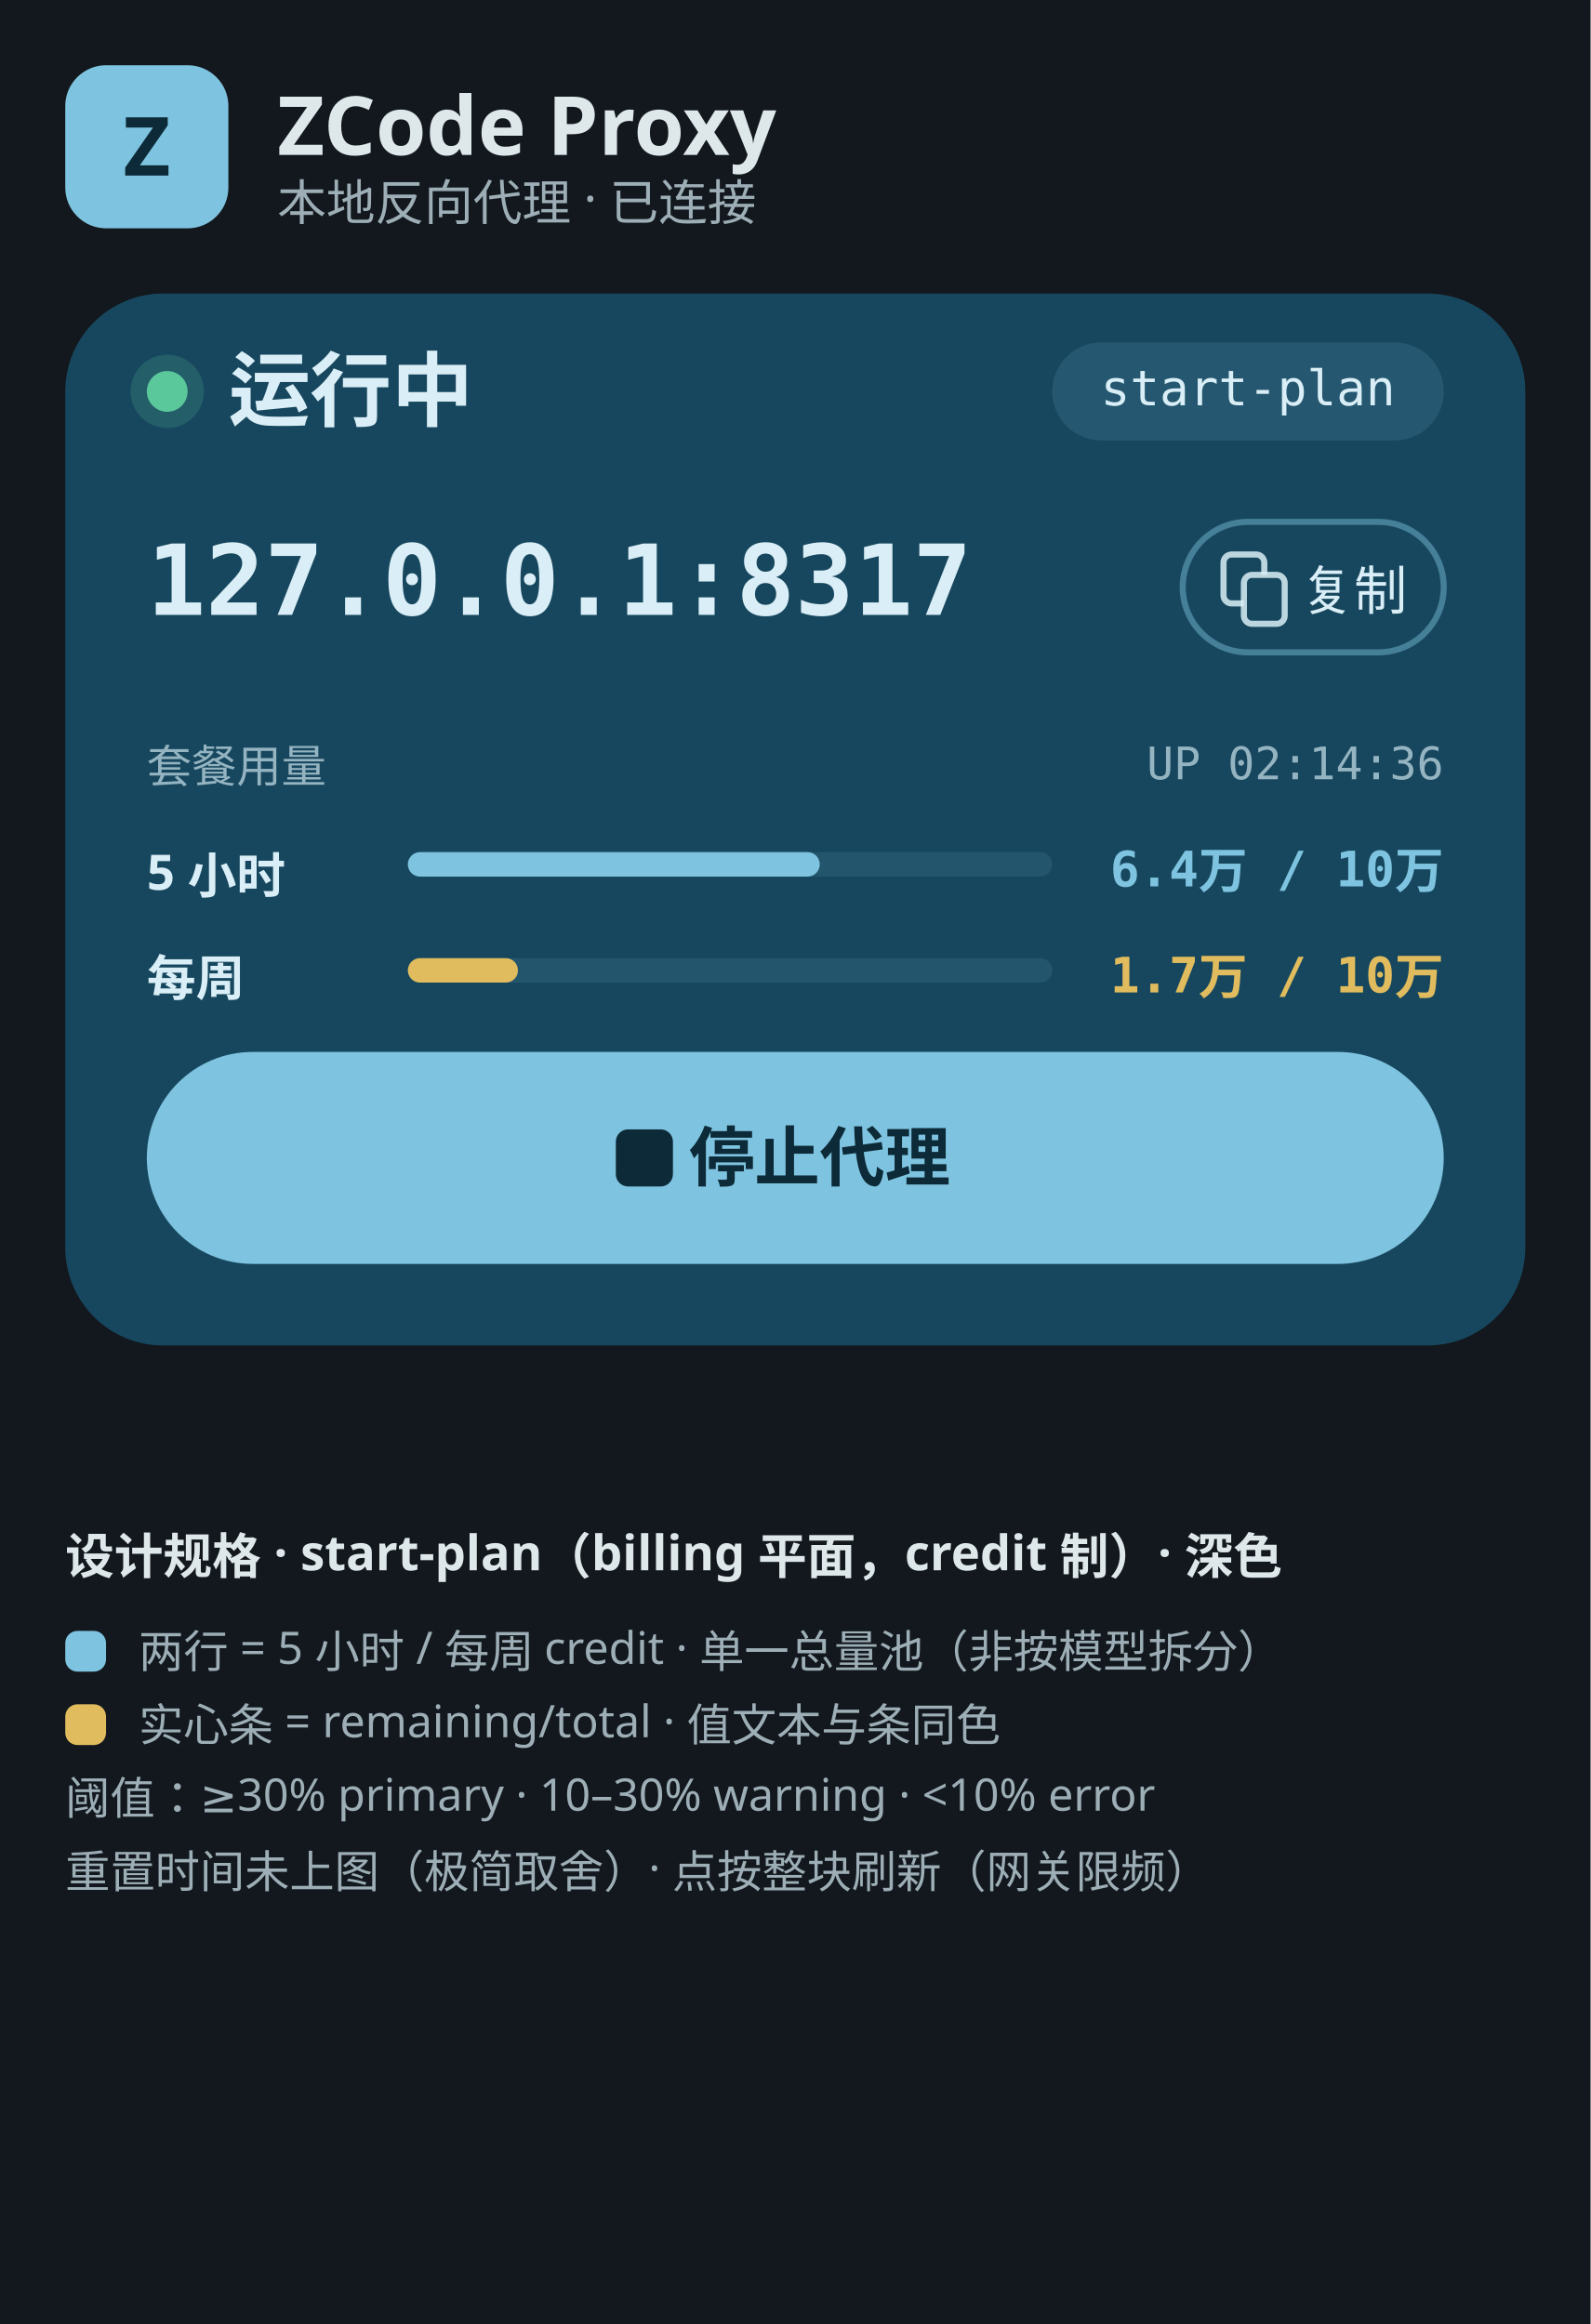
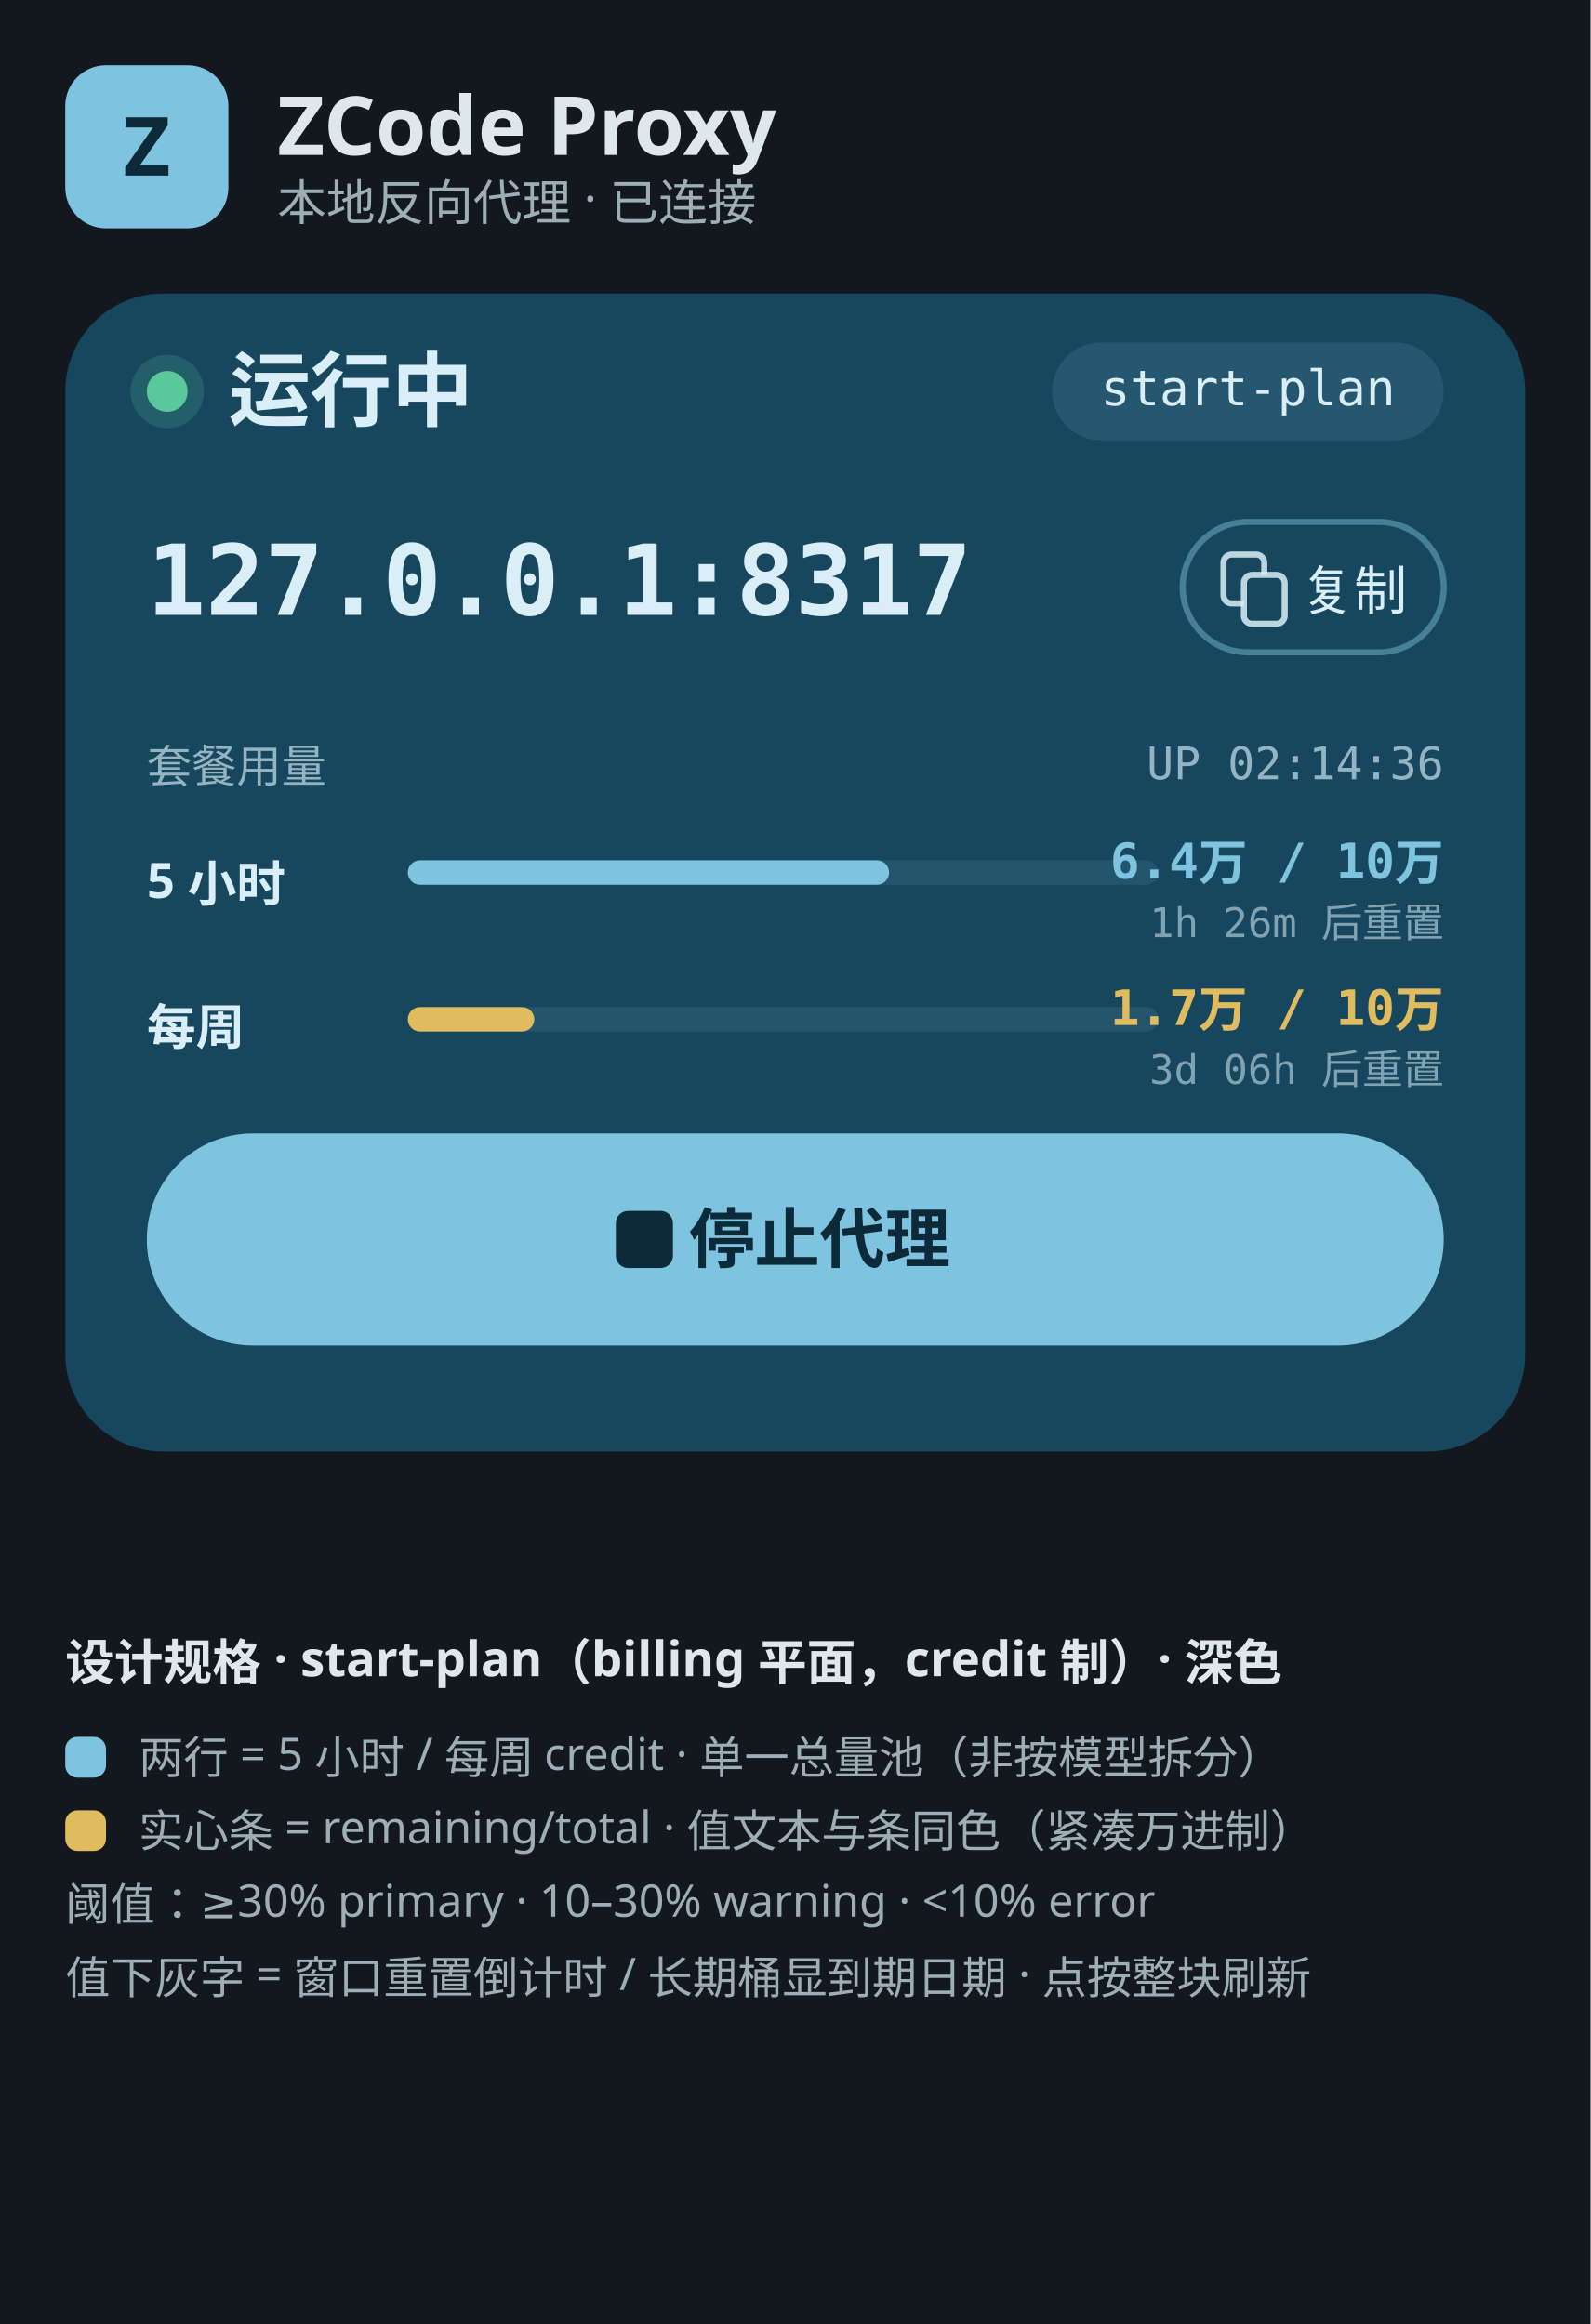
<svg xmlns="http://www.w3.org/2000/svg" width="390" height="570" viewBox="0 0 390 570" font-family="system-ui,'Segoe UI','Microsoft YaHei',sans-serif">
  <rect width="390" height="570" fill="#12181D" />
  <rect x="16" y="16" width="40" height="40" rx="10" fill="#7EC3DF" />
  <text x="36" y="36" font-size="20" font-weight="700" fill="#0C2A38" text-anchor="middle" dominant-baseline="middle">Z</text>
  <text x="68" y="38" font-size="20" font-weight="600" fill="#DEE7EA">ZCode Proxy</text>
  <text x="68" y="54" font-size="12" fill="#9DAEB6">本地反向代理 · 已连接</text>
-   <rect x="16" y="72" width="358" height="258" rx="24" fill="#17475E" />
+   <rect x="16" y="72" width="358" height="284" rx="24" fill="#17475E" />
  <circle cx="41" cy="96" r="9" fill="#5BC89B" fill-opacity="0.18" />
  <circle cx="41" cy="96" r="5" fill="#5BC89B" />
  <text x="56" y="96" font-size="20" font-weight="600" fill="#D9EEF6" dominant-baseline="middle">运行中</text>
  <rect x="258" y="84" width="96" height="24" rx="12" fill="#7EC3DF" fill-opacity="0.14" />
  <text x="306" y="96" font-size="12" font-family="ui-monospace,Consolas,monospace" fill="#D9EEF6" text-anchor="middle" dominant-baseline="middle">start-plan</text>
  <text x="36" y="144" font-size="24" font-weight="600" font-family="ui-monospace,Consolas,monospace" fill="#D9EEF6" dominant-baseline="middle">127.0.0.1:8317</text>
  <rect x="290" y="128" width="64" height="32" rx="16" fill="none" stroke="#7EC3DF" stroke-opacity="0.45" stroke-width="1.5" />
  <rect x="300" y="136" width="10" height="12" rx="2" fill="none" stroke="#D9EEF6" stroke-opacity="0.85" stroke-width="1.5" />
  <rect x="305" y="141" width="10" height="12" rx="2" fill="#17475E" stroke="#D9EEF6" stroke-opacity="0.85" stroke-width="1.5" />
  <text x="332" y="145" font-size="13" fill="#D9EEF6" text-anchor="middle" dominant-baseline="middle">复制</text>
  <text x="36" y="188" font-size="11" fill="#D9EEF6" fill-opacity="0.65" dominant-baseline="middle">套餐用量</text>
  <text x="354" y="188" font-size="11" font-family="ui-monospace,Consolas,monospace" fill="#D9EEF6" fill-opacity="0.65" text-anchor="end" dominant-baseline="middle">UP 02:14:36</text>
-   <text x="36" y="214" font-size="12" font-weight="600" fill="#D9EEF6" dominant-baseline="middle">5 小时</text>
-   <rect x="100" y="209" width="158" height="6" rx="3" fill="#7EC3DF" fill-opacity="0.12" />
-   <rect x="100" y="209" width="101" height="6" rx="3" fill="#7EC3DF" />
-   <text x="354" y="214" font-size="12" font-weight="600" font-family="ui-monospace,Consolas,monospace" fill="#7EC3DF" text-anchor="end" dominant-baseline="middle">6.4万 / 10万</text>
-   <text x="36" y="240" font-size="12" font-weight="600" fill="#D9EEF6" dominant-baseline="middle">每周</text>
-   <rect x="100" y="235" width="158" height="6" rx="3" fill="#7EC3DF" fill-opacity="0.12" />
-   <rect x="100" y="235" width="27" height="6" rx="3" fill="#E0BC5E" />
-   <text x="354" y="240" font-size="12" font-weight="600" font-family="ui-monospace,Consolas,monospace" fill="#E0BC5E" text-anchor="end" dominant-baseline="middle">1.7万 / 10万</text>
-   <rect x="36" y="258" width="318" height="52" rx="26" fill="#7EC3DF" />
-   <rect x="151" y="277" width="14" height="14" rx="3" fill="#0C2A38" />
-   <text x="201" y="284" font-size="16" font-weight="600" fill="#0C2A38" text-anchor="middle" dominant-baseline="middle">停止代理</text>
-   <text x="16" y="386" font-size="12" font-weight="600" fill="#DEE7EA">设计规格 · start-plan（billing 平面，credit 制）· 深色</text>
-   <rect x="16" y="400" width="10" height="10" rx="3" fill="#7EC3DF" />
-   <text x="34" y="409" font-size="11" fill="#9DAEB6">两行 = 5 小时 / 每周 credit · 单一总量池（非按模型拆分）</text>
-   <rect x="16" y="418" width="10" height="10" rx="3" fill="#E0BC5E" />
-   <text x="34" y="427" font-size="11" fill="#9DAEB6">实心条 = remaining/total · 值文本与条同色</text>
-   <text x="16" y="445" font-size="11" fill="#9DAEB6">阈值：≥30% primary · 10–30% warning · &lt;10% error</text>
-   <text x="16" y="463" font-size="11" fill="#9DAEB6">重置时间未上图（极简取舍）· 点按整块刷新（网关限频）</text>
+   <text x="36" y="216" font-size="12" font-weight="600" fill="#D9EEF6" dominant-baseline="middle">5 小时</text>
+   <rect x="100" y="211" width="184" height="6" rx="3" fill="#7EC3DF" fill-opacity="0.12" />
+   <rect x="100" y="211" width="118" height="6" rx="3" fill="#7EC3DF" />
+   <text x="354" y="212" font-size="12" font-weight="600" font-family="ui-monospace,Consolas,monospace" fill="#7EC3DF" text-anchor="end" dominant-baseline="middle">6.4万 / 10万</text>
+   <text x="354" y="227" font-size="10" font-family="ui-monospace,Consolas,monospace" fill="#D9EEF6" fill-opacity="0.55" text-anchor="end" dominant-baseline="middle">1h 26m 后重置</text>
+   <text x="36" y="252" font-size="12" font-weight="600" fill="#D9EEF6" dominant-baseline="middle">每周</text>
+   <rect x="100" y="247" width="184" height="6" rx="3" fill="#7EC3DF" fill-opacity="0.12" />
+   <rect x="100" y="247" width="31" height="6" rx="3" fill="#E0BC5E" />
+   <text x="354" y="248" font-size="12" font-weight="600" font-family="ui-monospace,Consolas,monospace" fill="#E0BC5E" text-anchor="end" dominant-baseline="middle">1.7万 / 10万</text>
+   <text x="354" y="263" font-size="10" font-family="ui-monospace,Consolas,monospace" fill="#D9EEF6" fill-opacity="0.55" text-anchor="end" dominant-baseline="middle">3d 06h 后重置</text>
+   <rect x="36" y="278" width="318" height="52" rx="26" fill="#7EC3DF" />
+   <rect x="151" y="297" width="14" height="14" rx="3" fill="#0C2A38" />
+   <text x="201" y="304" font-size="16" font-weight="600" fill="#0C2A38" text-anchor="middle" dominant-baseline="middle">停止代理</text>
+   <text x="16" y="412" font-size="12" font-weight="600" fill="#DEE7EA">设计规格 · start-plan（billing 平面，credit 制）· 深色</text>
+   <rect x="16" y="426" width="10" height="10" rx="3" fill="#7EC3DF" />
+   <text x="34" y="435" font-size="11" fill="#9DAEB6">两行 = 5 小时 / 每周 credit · 单一总量池（非按模型拆分）</text>
+   <rect x="16" y="444" width="10" height="10" rx="3" fill="#E0BC5E" />
+   <text x="34" y="453" font-size="11" fill="#9DAEB6">实心条 = remaining/total · 值文本与条同色（紧凑万进制）</text>
+   <text x="16" y="471" font-size="11" fill="#9DAEB6">阈值：≥30% primary · 10–30% warning · &lt;10% error</text>
+   <text x="16" y="489" font-size="11" fill="#9DAEB6">值下灰字 = 窗口重置倒计时 / 长期桶显到期日期 · 点按整块刷新</text>
</svg>
